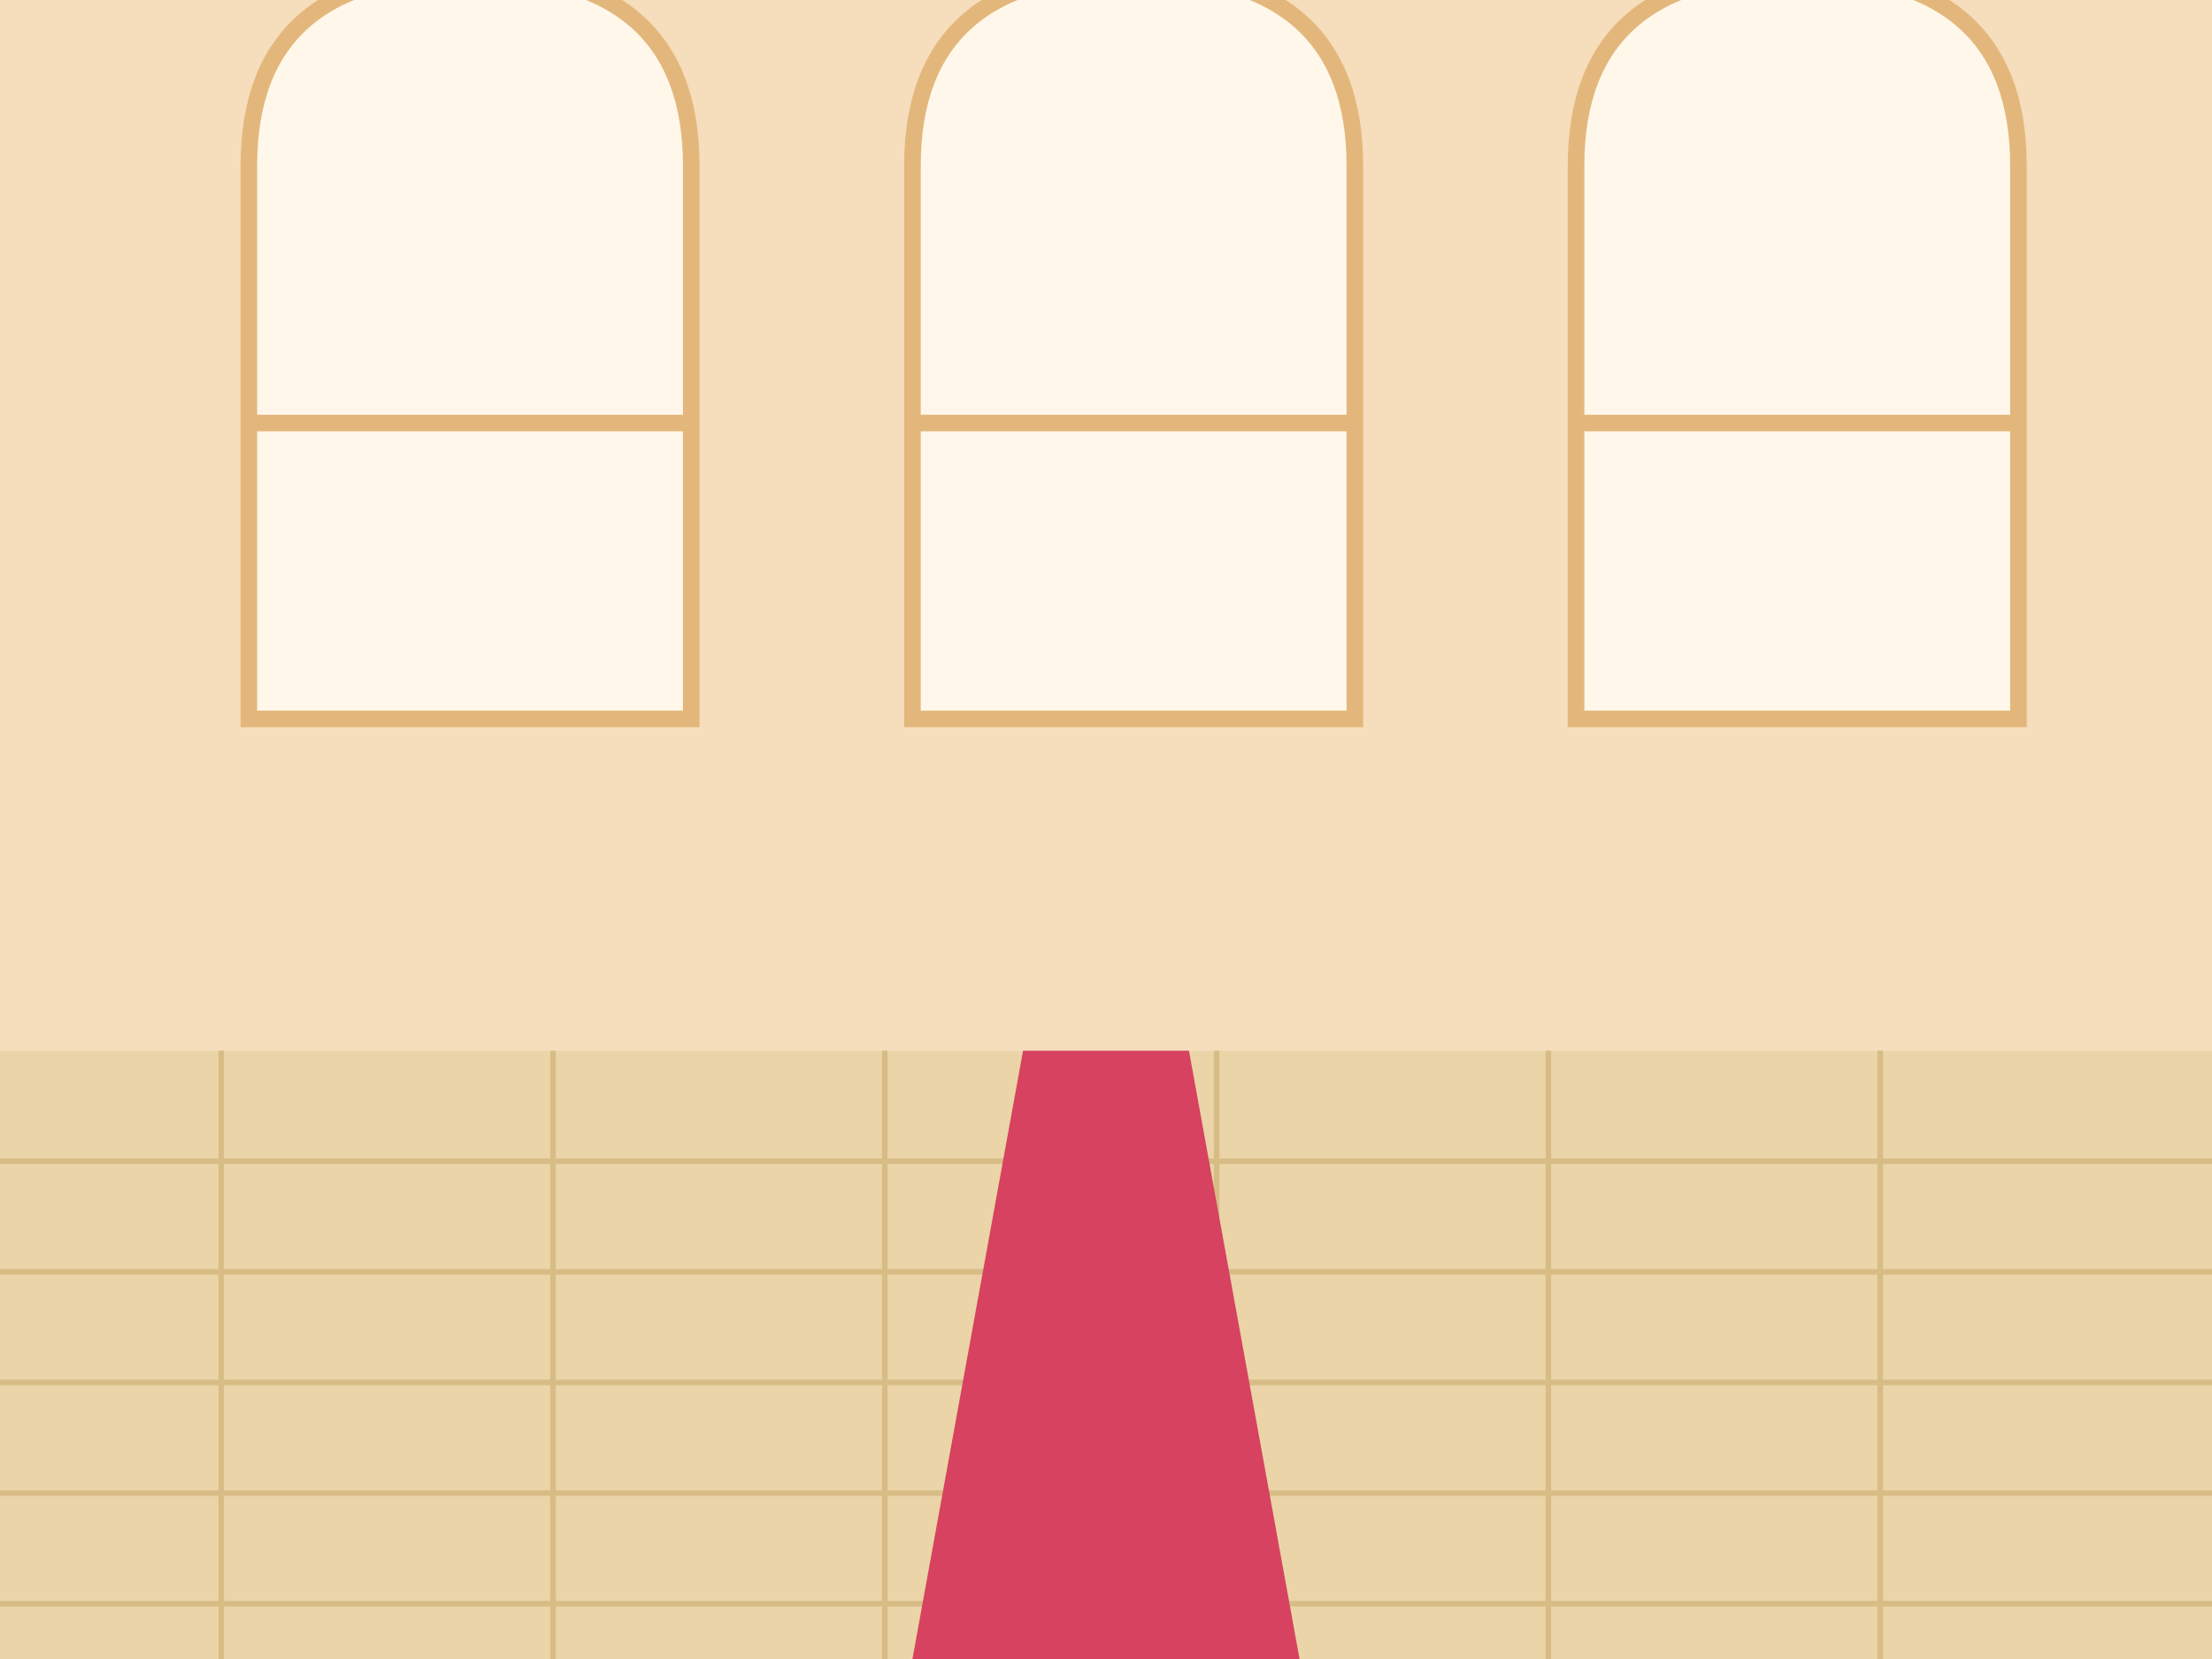
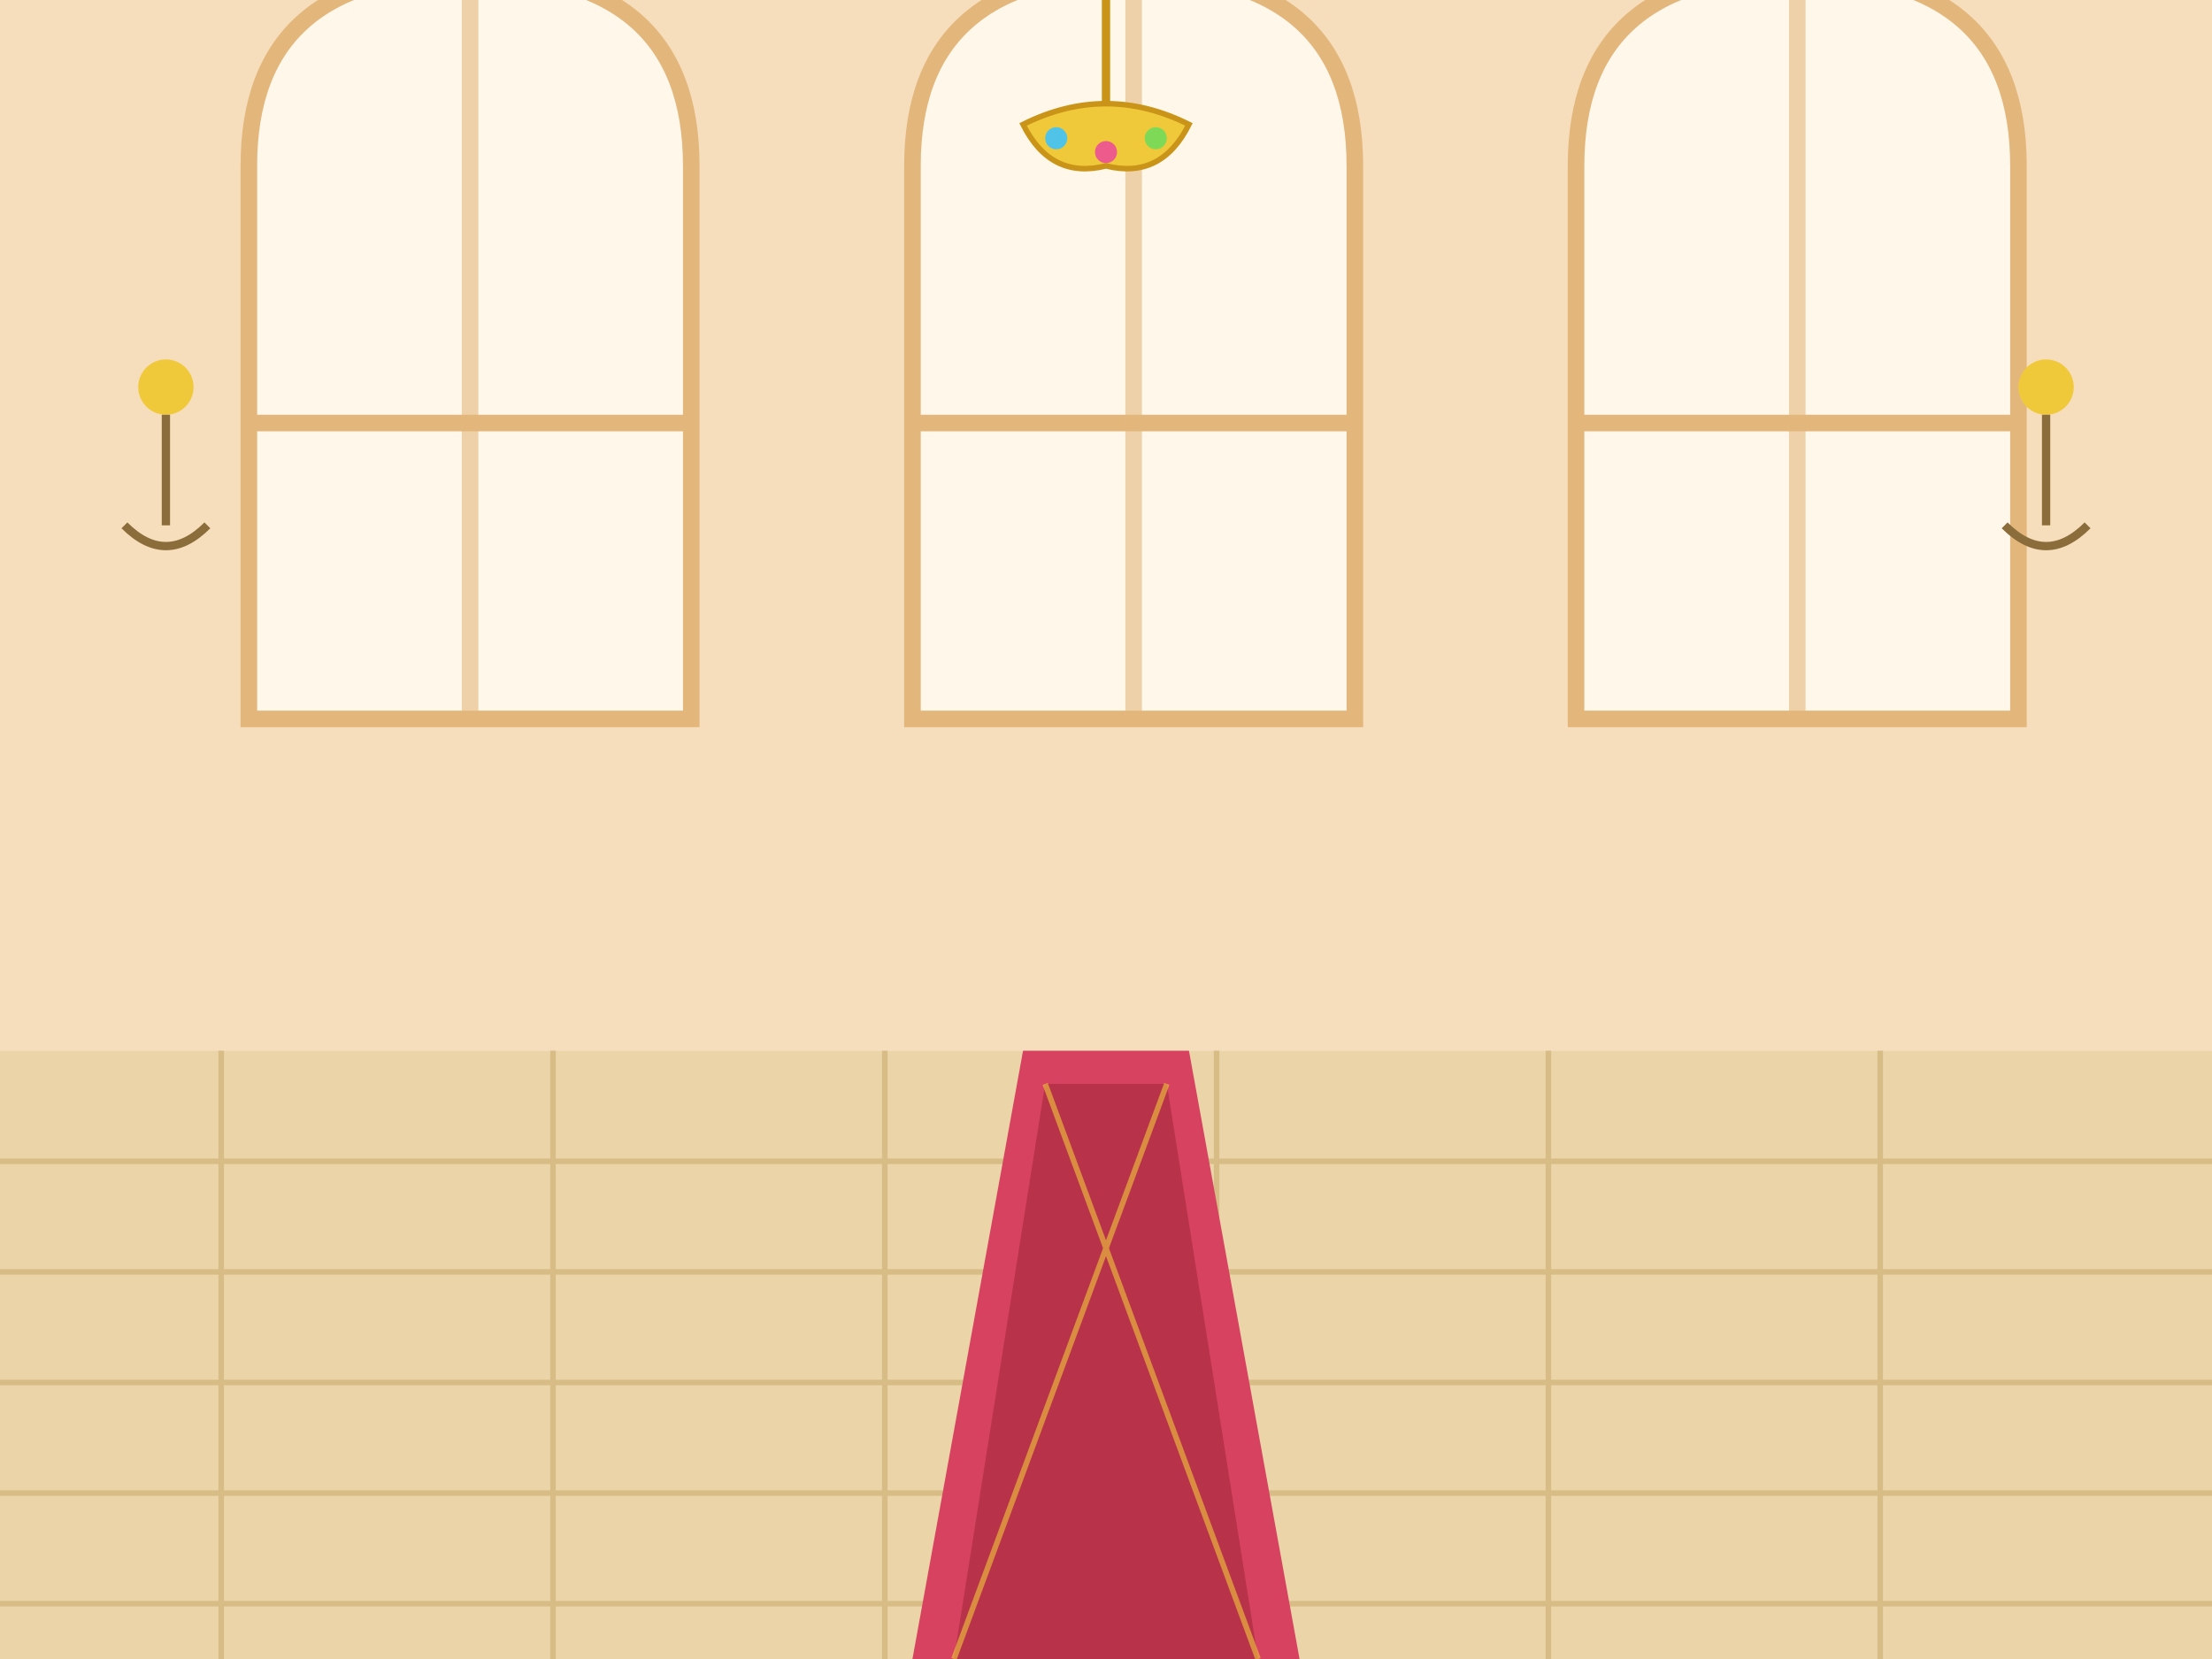
<svg xmlns="http://www.w3.org/2000/svg" viewBox="0 0 800 600">
  <rect width="800" height="600" fill="#FBEFE0" />
  <rect y="0" width="800" height="380" fill="#F6DDBB" />
  <g>
    <path d="M90 60 Q90 -10 170 -10 Q250 -10 250 60 L250 260 L90 260 Z" fill="#FFF7EA" stroke="#E3B77C" stroke-width="6" />
    <path d="M330 60 Q330 -10 410 -10 Q490 -10 490 60 L490 260 L330 260 Z" fill="#FFF7EA" stroke="#E3B77C" stroke-width="6" />
    <path d="M570 60 Q570 -10 650 -10 Q730 -10 730 60 L730 260 L570 260 Z" fill="#FFF7EA" stroke="#E3B77C" stroke-width="6" />
    <rect x="90" y="150" width="160" height="6" fill="#E3B77C" />
    <rect x="330" y="150" width="160" height="6" fill="#E3B77C" />
    <rect x="570" y="150" width="160" height="6" fill="#E3B77C" />
+     <rect x="167" y="0" width="6" height="260" fill="#E3B77C" opacity="0.6" />
+     <rect x="407" y="0" width="6" height="260" fill="#E3B77C" opacity="0.6" />
+     <rect x="647" y="0" width="6" height="260" fill="#E3B77C" opacity="0.6" />
+   </g>
+   <g>
+     <circle cx="60" cy="140" r="10" fill="#F0C93A" />
+     <path d="M60 150 Q60 175 60 190" stroke="#8A6D3A" stroke-width="3" />
+     <path d="M45 190 Q60 205 75 190" fill="none" stroke="#8A6D3A" stroke-width="3" />
+     <circle cx="740" cy="140" r="10" fill="#F0C93A" />
+     <path d="M740 150 Q740 175 740 190" stroke="#8A6D3A" stroke-width="3" />
+     <path d="M725 190 Q740 205 755 190" fill="none" stroke="#8A6D3A" stroke-width="3" />
+   </g>
+   <g>
+     <line x1="400" y1="0" x2="400" y2="45" stroke="#C99418" stroke-width="3" />
+     <path d="M370 45 Q400 30 430 45 Q420 65 400 60 Q380 65 370 45 Z" fill="#F0C93A" stroke="#C99418" stroke-width="2" />
+     <circle cx="382" cy="50" r="4" fill="#4FC3E8" />
+     <circle cx="400" cy="55" r="4" fill="#EC5B8C" />
+     <circle cx="418" cy="50" r="4" fill="#7ED957" />
  </g>
  <rect y="380" width="800" height="220" fill="#EAD4A8" />
  <g stroke="#D8BC85" stroke-width="2">
    <line x1="0" y1="420" x2="800" y2="420" />
    <line x1="0" y1="460" x2="800" y2="460" />
    <line x1="0" y1="500" x2="800" y2="500" />
    <line x1="0" y1="540" x2="800" y2="540" />
    <line x1="0" y1="580" x2="800" y2="580" />
    <line x1="80" y1="380" x2="80" y2="600" />
    <line x1="200" y1="380" x2="200" y2="600" />
    <line x1="320" y1="380" x2="320" y2="600" />
    <line x1="440" y1="380" x2="440" y2="600" />
    <line x1="560" y1="380" x2="560" y2="600" />
    <line x1="680" y1="380" x2="680" y2="600" />
  </g>
  <polygon points="330,600 470,600 430,380 370,380" fill="#D6425F" />
+   <polygon points="345,600 455,600 422,392 378,392" fill="#B8324A" />
+   <g stroke="#F0C93A" stroke-width="2" opacity="0.6">
+     <line x1="345" y1="600" x2="422" y2="392" />
+     <line x1="455" y1="600" x2="378" y2="392" />
+   </g>
</svg>
